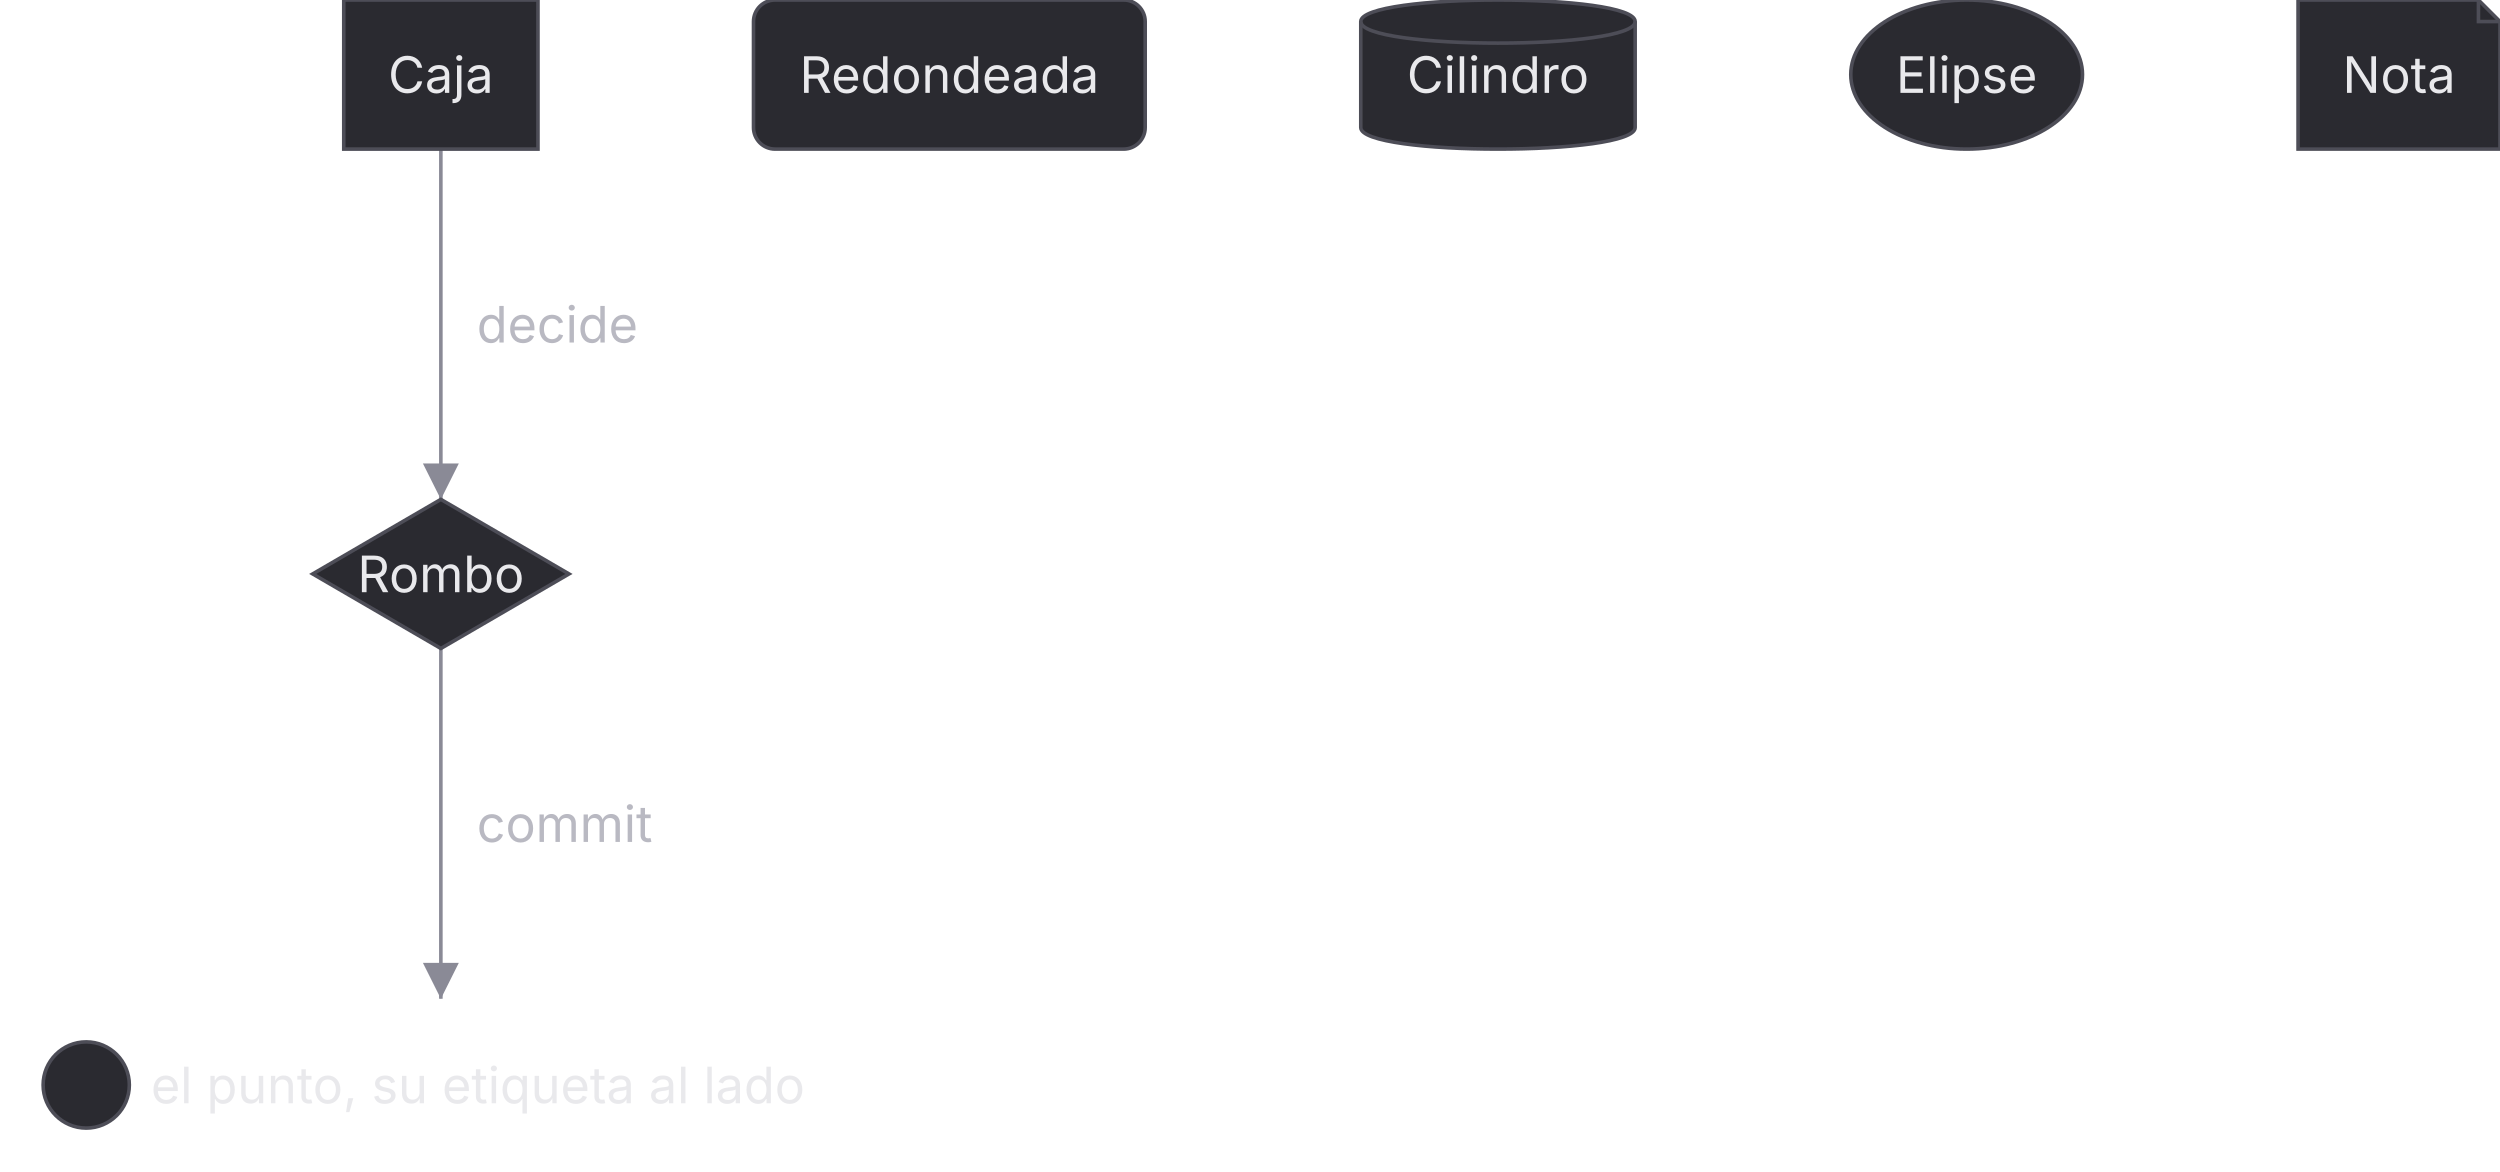
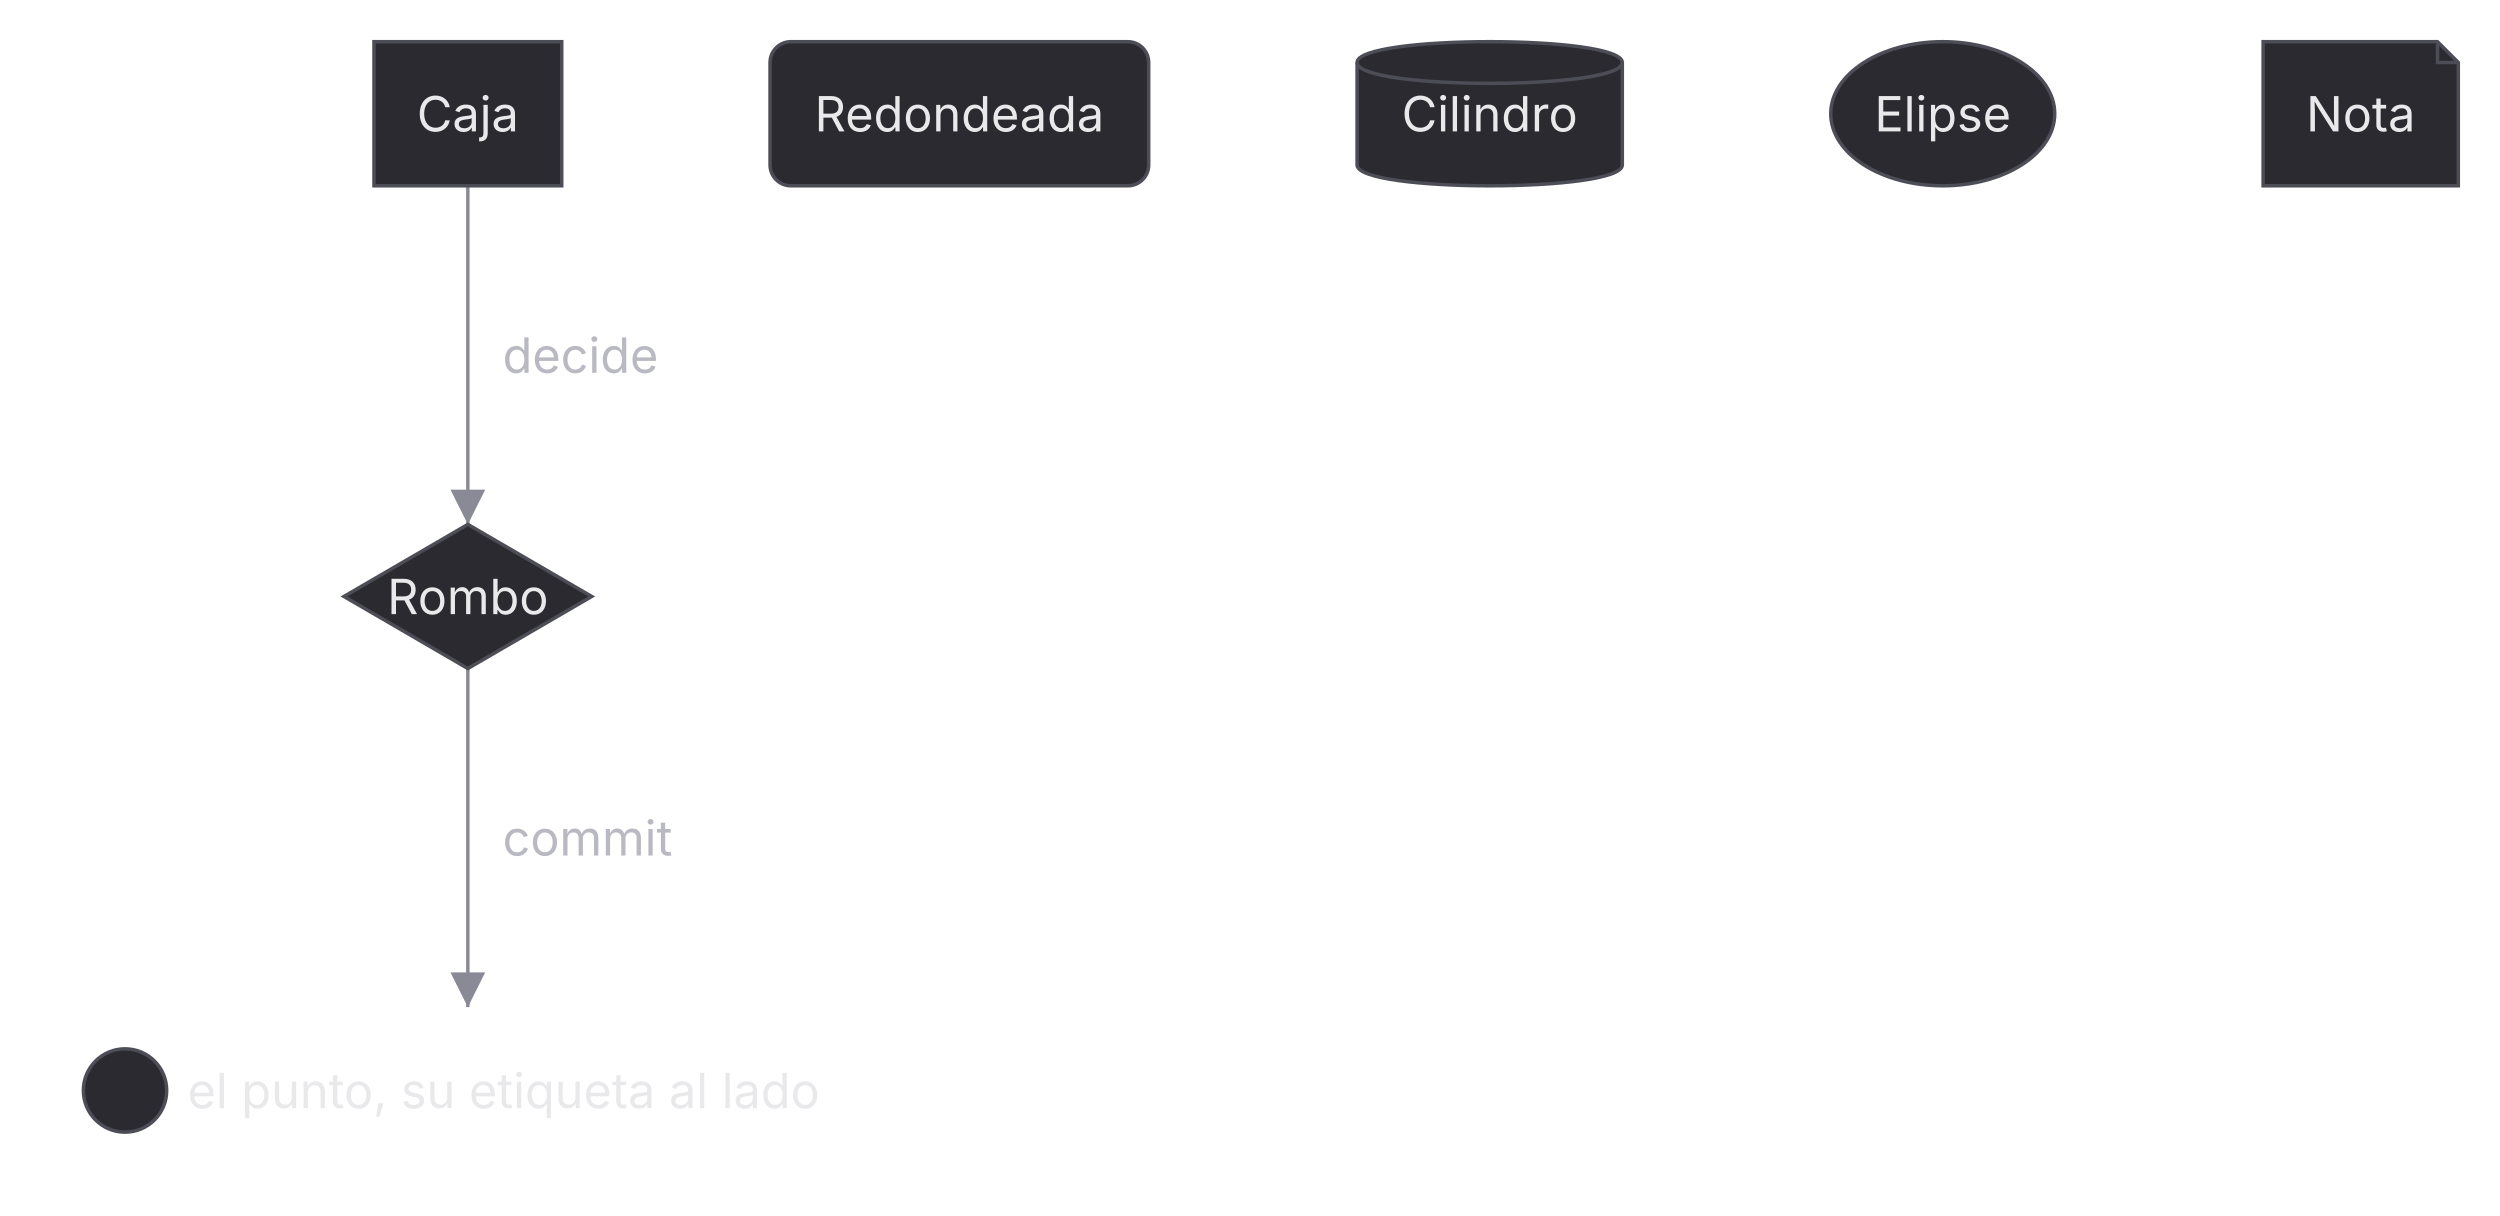
- <svg xmlns="http://www.w3.org/2000/svg" class="graphium" viewBox="0.00 0.00 695.86 326.00" width="695.86" height="326.00">
+ <svg xmlns="http://www.w3.org/2000/svg" class="graphium" viewBox="-12.00 -12.00 719.86 350.00" width="719.86" height="350.00">
  <style>
.bg{fill:rgba(27, 27, 27, 1.00)}
.node-fill{fill:rgba(42, 42, 48, 1.00)}
.node-stroke{stroke:rgba(77, 77, 87, 1.00);stroke-width:1.00}
.node-text{fill:rgba(233, 233, 236, 1.00)}
.edge-stroke{stroke:rgba(138, 138, 150, 1.00);stroke-width:1.00;fill:none}
.edge-text{fill:rgba(185, 185, 194, 1.00)}
.accent{fill:rgba(110, 168, 254, 1.00);stroke:rgba(110, 168, 254, 1.00)}
.emphasis-highlight{stroke:rgba(110, 168, 254, 1.00)}
.emphasis-highlight-text{fill:rgba(110, 168, 254, 1.00)}
.emphasis-muted{opacity:0.55}
.group-box{fill:rgba(42, 42, 48, 1.00);fill-opacity:0.12;stroke:rgba(77, 77, 87, 1.00);stroke-width:1.00;stroke-dasharray:8.00 5.00}
.group-label{fill:rgba(185, 185, 194, 1.00)}
.lane-band{fill:rgba(42, 42, 48, 1.00);fill-opacity:0.35;stroke:rgba(77, 77, 87, 1.00);stroke-width:1.00}
.lane-label{fill:rgba(185, 185, 194, 1.00)}
.lifeline{stroke:rgba(77, 77, 87, 1.00);stroke-width:1.00;stroke-dasharray:4.00 4.00;fill:none}
.stroke-dashed{stroke-dasharray:6.00 4.00}
.text{font-family:Inter, sans-serif}
.cardinality{fill:none;stroke:rgba(138, 138, 150, 1.00);stroke-width:1.00}
.arrow-normal{fill:rgba(138, 138, 150, 1.00)}
.arrow-highlight{fill:rgba(110, 168, 254, 1.00)}
.arrow-muted{fill:rgba(138, 138, 150, 1.00);opacity:0.55}
+ .row-badge{fill:rgba(185, 185, 194, 1.00)}
+ .row-note{fill:rgba(185, 185, 194, 1.00)}
+ .row-key{font-weight:600}
+ .row-nullable{opacity:0.75}
</style>
  <defs>
    <marker id="arrow-normal" viewBox="0.00 0.00 10.00 10.00" refX="10.00" refY="5.00" markerWidth="10.00" markerHeight="10.00" markerUnits="userSpaceOnUse" orient="auto">
      <path class="arrow-normal" d="M 0.00 0.00 L 10.00 5.00 L 0.00 10.00 Z" />
    </marker>
  </defs>
  <g class="layer-groups">
</g>
  <g class="layer-edges">
    <polyline id="m-caja-rombo" class="edge-stroke" points="122.71,41.50 122.71,90.25 122.71,139.00" marker-end="url(#arrow-normal)" />
    <text class="edge-text text" x="155.13" y="90.25" font-size="14.00" text-anchor="middle" dominant-baseline="central">decide</text>
    <polyline id="m-rombo-punto" class="edge-stroke" points="122.71,180.50 122.71,229.25 122.71,278.00" marker-end="url(#arrow-normal)" />
    <text class="edge-text text" x="157.15" y="229.25" font-size="14.00" text-anchor="middle" dominant-baseline="central">commit</text>
  </g>
  <g class="layer-nodes">
    <rect id="g-caja" class="node-fill node-stroke shape-box" x="95.68" y="0.00" width="54.06" height="41.50" />
    <text class="node-text text" x="122.71" y="20.75" font-size="14.00" text-anchor="middle" dominant-baseline="central">Caja</text>
    <path id="g-cilindro" class="node-fill node-stroke shape-cylinder" d="M 378.76 6.00 C 378.76 -2.00 455.14 -2.00 455.14 6.00 L 455.14 35.50 C 455.14 43.50 378.76 43.50 378.76 35.50 Z" />
    <path class="node-stroke shape-cylinder" fill="none" d="M 378.76 6.00 C 378.76 14.00 455.14 14.00 455.14 6.00" />
    <text class="node-text text" x="416.95" y="20.75" font-size="14.00" text-anchor="middle" dominant-baseline="central">Cilindro</text>
    <ellipse id="g-elipse" class="node-fill node-stroke shape-ellipse" cx="547.40" cy="20.75" rx="32.25" ry="20.75" />
    <text class="node-text text" x="547.40" y="20.75" font-size="14.00" text-anchor="middle" dominant-baseline="central">Elipse</text>
    <path id="g-nota" class="node-fill node-stroke shape-note" d="M 639.65 0.00 L 689.86 0.00 L 695.86 6.00 L 695.86 41.50 L 639.65 41.50 Z" />
    <path class="node-stroke shape-note" fill="none" d="M 689.86 0.00 L 689.86 6.00 L 695.86 6.00" />
    <text class="node-text text" x="667.76" y="20.75" font-size="14.00" text-anchor="middle" dominant-baseline="central">Nota</text>
    <circle id="g-punto" class="node-fill node-stroke shape-circle" cx="24.00" cy="302.00" r="12.00" />
    <text class="node-text text" x="42.00" y="302.00" font-size="14.00" text-anchor="start" dominant-baseline="central">el punto, su etiqueta al lado</text>
    <rect id="g-redondeada" class="node-fill node-stroke shape-rounded" x="209.73" y="0.00" width="109.03" height="41.50" rx="6.00" ry="6.00" />
    <text class="node-text text" x="264.25" y="20.75" font-size="14.00" text-anchor="middle" dominant-baseline="central">Redondeada</text>
    <polygon id="g-rombo" class="node-fill node-stroke shape-diamond" points="122.71,139.00 158.38,159.75 122.71,180.50 87.03,159.75" />
    <text class="node-text text" x="122.71" y="159.75" font-size="14.00" text-anchor="middle" dominant-baseline="central">Rombo</text>
  </g>
</svg>
